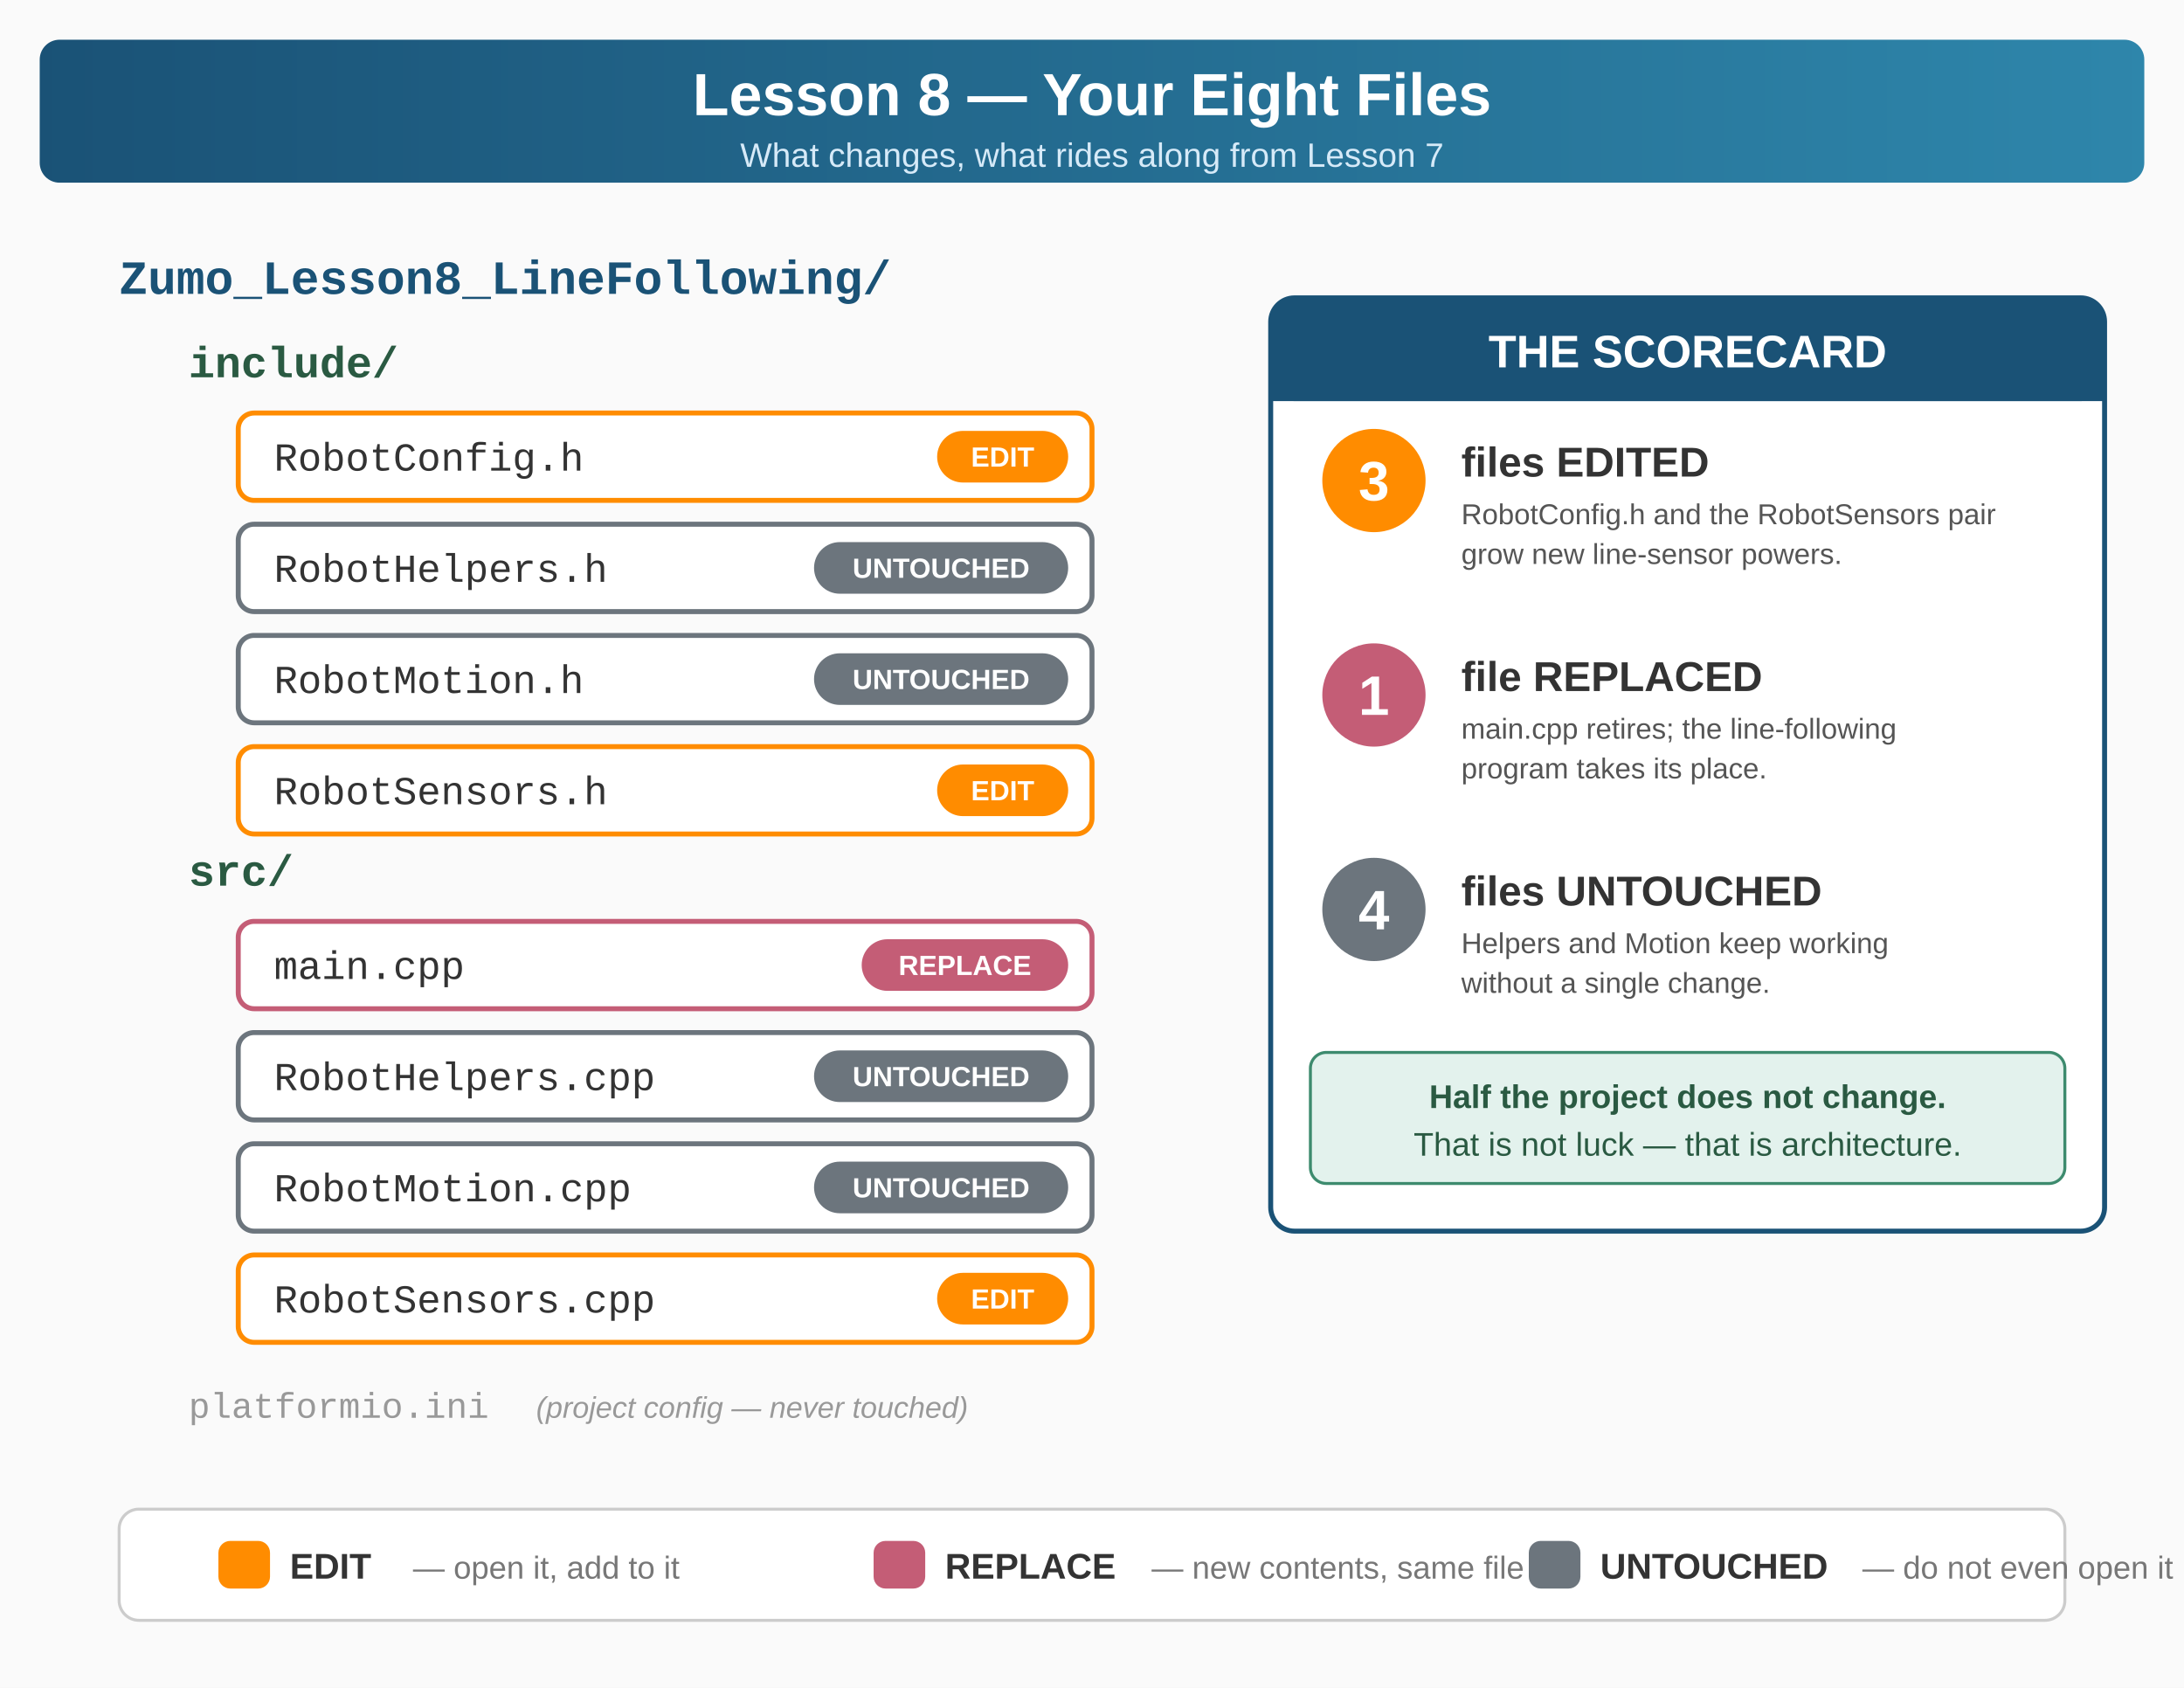
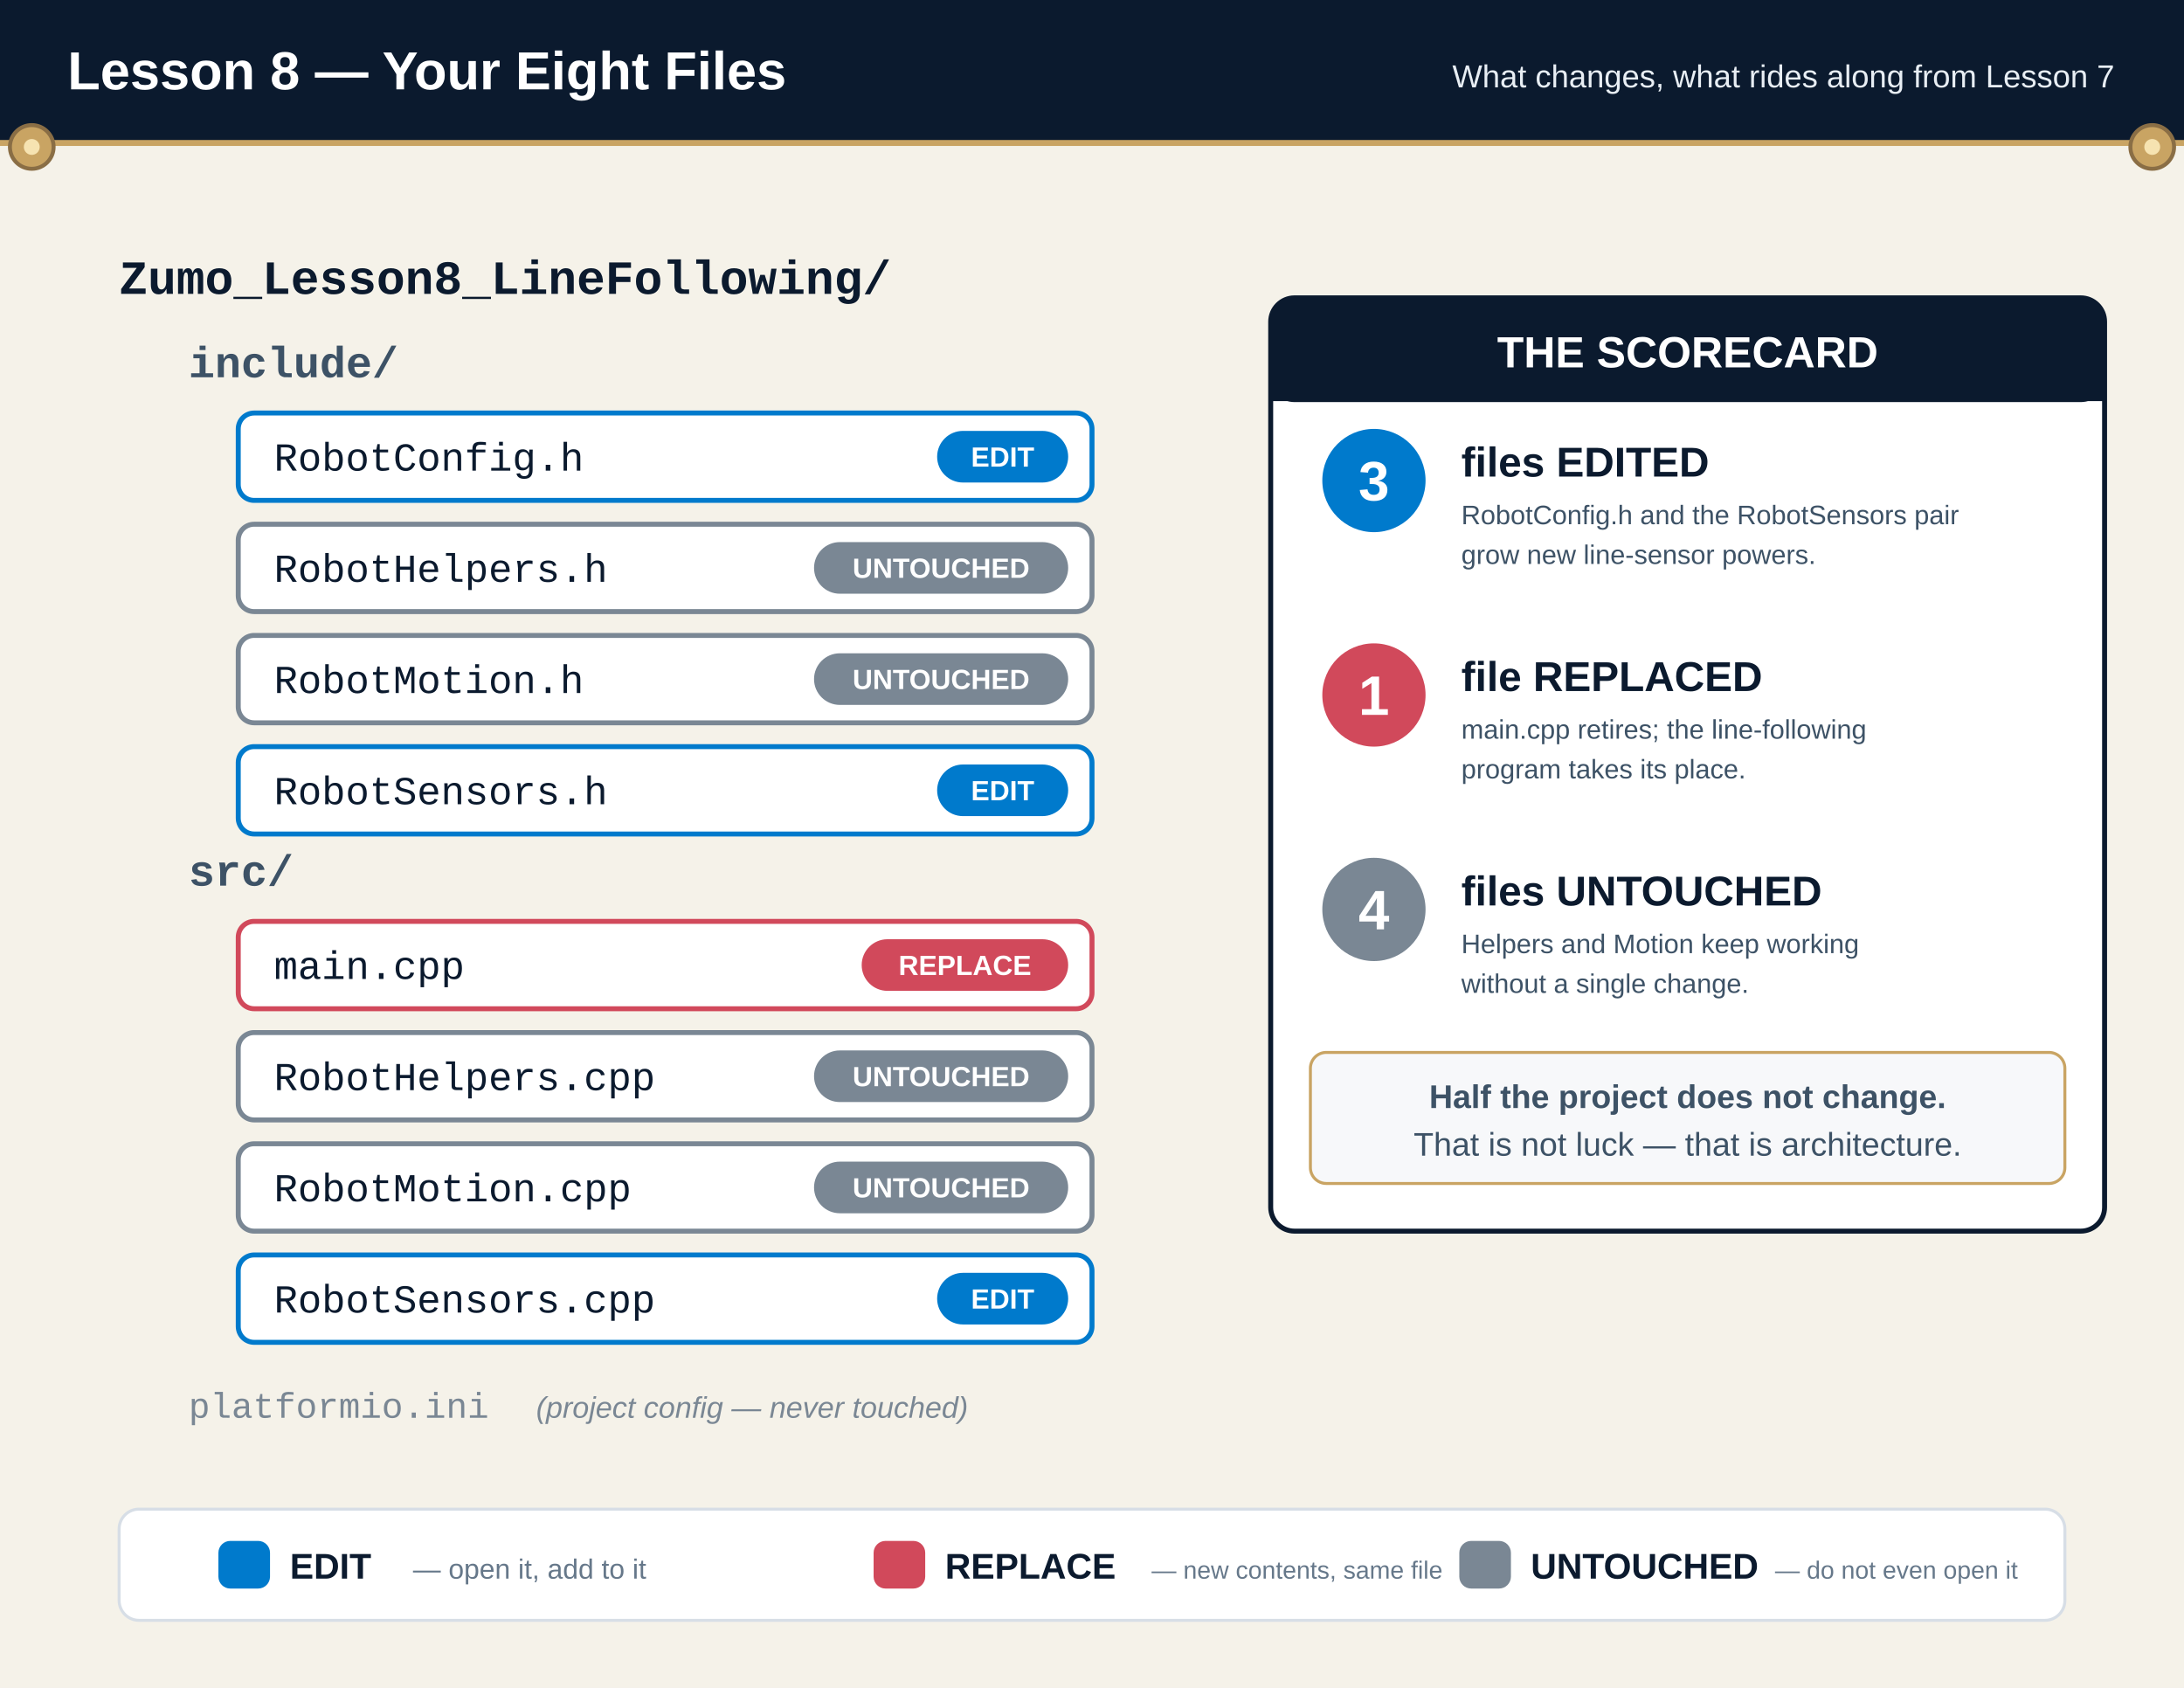
- <svg xmlns="http://www.w3.org/2000/svg" viewBox="0 0 1100 850" font-family="Segoe UI, Arial, sans-serif">
-   <defs>
-     <linearGradient id="band" x1="0" y1="0" x2="1" y2="0">
-       <stop offset="0" stop-color="#1a5276" />
-       <stop offset="1" stop-color="#2e86ab" />
-     </linearGradient>
-   </defs>
-   <rect x="0" y="0" width="1100" height="850" fill="#fafafa" />
-   <rect x="20" y="20" width="1060" height="72" rx="10" fill="url(#band)" />
-   <text x="550" y="58" text-anchor="middle" fill="#ffffff" font-size="30" font-weight="bold">Lesson 8 — Your Eight Files</text>
-   <text x="550" y="84" text-anchor="middle" fill="#d6eaf8" font-size="17">What changes, what rides along from Lesson 7</text>
-   <text x="60" y="148" font-family="Courier New, monospace" font-size="24" fill="#1a5276" font-weight="bold" text-anchor="start" textLength="400" lengthAdjust="spacingAndGlyphs">Zumo_Lesson8_LineFollowing/</text>
-   <text x="95" y="190" font-family="Courier New, monospace" font-size="22" fill="#2a5a42" font-weight="bold" text-anchor="start" textLength="110" lengthAdjust="spacingAndGlyphs">include/</text>
-   <rect x="120" y="208" width="430" height="44" rx="8" fill="#ffffff" stroke="#ff8c00" stroke-width="2.5" />
-   <text x="138" y="237" font-family="Courier New, monospace" font-size="20" fill="#333333" font-weight="normal" text-anchor="start" textLength="159" lengthAdjust="spacingAndGlyphs">RobotConfig.h</text>
-   <rect x="472" y="217" width="66" height="26" rx="13" fill="#ff8c00" />
-   <text x="505.0" y="235" text-anchor="middle" fill="#ffffff" font-size="14" font-weight="bold">EDIT</text>
-   <rect x="120" y="264" width="430" height="44" rx="8" fill="#ffffff" stroke="#6c757d" stroke-width="2.5" />
-   <text x="138" y="293" font-family="Courier New, monospace" font-size="20" fill="#333333" font-weight="normal" text-anchor="start" textLength="171" lengthAdjust="spacingAndGlyphs">RobotHelpers.h</text>
-   <rect x="410" y="273" width="128" height="26" rx="13" fill="#6c757d" />
-   <text x="474.0" y="291" text-anchor="middle" fill="#ffffff" font-size="14" font-weight="bold">UNTOUCHED</text>
-   <rect x="120" y="320" width="430" height="44" rx="8" fill="#ffffff" stroke="#6c757d" stroke-width="2.5" />
-   <text x="138" y="349" font-family="Courier New, monospace" font-size="20" fill="#333333" font-weight="normal" text-anchor="start" textLength="159" lengthAdjust="spacingAndGlyphs">RobotMotion.h</text>
-   <rect x="410" y="329" width="128" height="26" rx="13" fill="#6c757d" />
-   <text x="474.0" y="347" text-anchor="middle" fill="#ffffff" font-size="14" font-weight="bold">UNTOUCHED</text>
-   <rect x="120" y="376" width="430" height="44" rx="8" fill="#ffffff" stroke="#ff8c00" stroke-width="2.5" />
-   <text x="138" y="405" font-family="Courier New, monospace" font-size="20" fill="#333333" font-weight="normal" text-anchor="start" textLength="171" lengthAdjust="spacingAndGlyphs">RobotSensors.h</text>
-   <rect x="472" y="385" width="66" height="26" rx="13" fill="#ff8c00" />
-   <text x="505.0" y="403" text-anchor="middle" fill="#ffffff" font-size="14" font-weight="bold">EDIT</text>
-   <text x="95" y="446" font-family="Courier New, monospace" font-size="22" fill="#2a5a42" font-weight="bold" text-anchor="start" textLength="55" lengthAdjust="spacingAndGlyphs">src/</text>
-   <rect x="120" y="464" width="430" height="44" rx="8" fill="#ffffff" stroke="#c45d76" stroke-width="2.5" />
-   <text x="138" y="493" font-family="Courier New, monospace" font-size="20" fill="#333333" font-weight="normal" text-anchor="start" textLength="98" lengthAdjust="spacingAndGlyphs">main.cpp</text>
-   <rect x="434" y="473" width="104" height="26" rx="13" fill="#c45d76" />
-   <text x="486.0" y="491" text-anchor="middle" fill="#ffffff" font-size="14" font-weight="bold">REPLACE</text>
-   <rect x="120" y="520" width="430" height="44" rx="8" fill="#ffffff" stroke="#6c757d" stroke-width="2.5" />
-   <text x="138" y="549" font-family="Courier New, monospace" font-size="20" fill="#333333" font-weight="normal" text-anchor="start" textLength="195" lengthAdjust="spacingAndGlyphs">RobotHelpers.cpp</text>
-   <rect x="410" y="529" width="128" height="26" rx="13" fill="#6c757d" />
-   <text x="474.0" y="547" text-anchor="middle" fill="#ffffff" font-size="14" font-weight="bold">UNTOUCHED</text>
-   <rect x="120" y="576" width="430" height="44" rx="8" fill="#ffffff" stroke="#6c757d" stroke-width="2.5" />
-   <text x="138" y="605" font-family="Courier New, monospace" font-size="20" fill="#333333" font-weight="normal" text-anchor="start" textLength="183" lengthAdjust="spacingAndGlyphs">RobotMotion.cpp</text>
-   <rect x="410" y="585" width="128" height="26" rx="13" fill="#6c757d" />
-   <text x="474.0" y="603" text-anchor="middle" fill="#ffffff" font-size="14" font-weight="bold">UNTOUCHED</text>
-   <rect x="120" y="632" width="430" height="44" rx="8" fill="#ffffff" stroke="#ff8c00" stroke-width="2.5" />
-   <text x="138" y="661" font-family="Courier New, monospace" font-size="20" fill="#333333" font-weight="normal" text-anchor="start" textLength="195" lengthAdjust="spacingAndGlyphs">RobotSensors.cpp</text>
-   <rect x="472" y="641" width="66" height="26" rx="13" fill="#ff8c00" />
-   <text x="505.0" y="659" text-anchor="middle" fill="#ffffff" font-size="14" font-weight="bold">EDIT</text>
-   <text x="95" y="714" font-family="Courier New, monospace" font-size="18" fill="#999999" font-weight="normal" text-anchor="start" textLength="155" lengthAdjust="spacingAndGlyphs">platformio.ini</text>
-   <text x="270" y="714" font-size="15" fill="#999999" font-style="italic">(project config — never touched)</text>
-   <rect x="640" y="150" width="420" height="470" rx="12" fill="#ffffff" stroke="#1a5276" stroke-width="2.5" />
-   <rect x="640" y="150" width="420" height="52" rx="12" fill="#1a5276" />
-   <rect x="640" y="190" width="420" height="12" fill="#1a5276" />
-   <text x="850.0" y="185" text-anchor="middle" fill="#ffffff" font-size="23" font-weight="bold">THE SCORECARD</text>
-   <circle cx="692" cy="242" r="26" fill="#ff8c00" />
-   <text x="692" y="252" text-anchor="middle" fill="#ffffff" font-size="28" font-weight="bold">3</text>
-   <text x="736" y="240" font-size="21" font-weight="bold" fill="#333333">files EDITED</text>
-   <text x="736" y="264" font-size="14.5" fill="#555555">RobotConfig.h and the RobotSensors pair</text>
-   <text x="736" y="284" font-size="14.5" fill="#555555">grow new line-sensor powers.</text>
-   <circle cx="692" cy="350" r="26" fill="#c45d76" />
-   <text x="692" y="360" text-anchor="middle" fill="#ffffff" font-size="28" font-weight="bold">1</text>
-   <text x="736" y="348" font-size="21" font-weight="bold" fill="#333333">file REPLACED</text>
-   <text x="736" y="372" font-size="14.5" fill="#555555">main.cpp retires; the line-following</text>
-   <text x="736" y="392" font-size="14.5" fill="#555555">program takes its place.</text>
-   <circle cx="692" cy="458" r="26" fill="#6c757d" />
-   <text x="692" y="468" text-anchor="middle" fill="#ffffff" font-size="28" font-weight="bold">4</text>
-   <text x="736" y="456" font-size="21" font-weight="bold" fill="#333333">files UNTOUCHED</text>
-   <text x="736" y="480" font-size="14.5" fill="#555555">Helpers and Motion keep working</text>
-   <text x="736" y="500" font-size="14.5" fill="#555555">without a single change.</text>
-   <rect x="660" y="530" width="380" height="66" rx="8" fill="#e3f2ed" stroke="#3d8b6e" stroke-width="1.5" />
-   <text x="850.0" y="558" text-anchor="middle" font-size="16.5" fill="#2a5a42" font-weight="bold">Half the project does not change.</text>
-   <text x="850.0" y="582" text-anchor="middle" font-size="16.5" fill="#2a5a42">That is not luck — that is architecture.</text>
-   <rect x="60" y="760" width="980" height="56" rx="10" fill="#ffffff" stroke="#cccccc" stroke-width="1.5" />
-   <rect x="110" y="776" width="26" height="24" rx="6" fill="#ff8c00" />
-   <text x="146" y="795" font-size="18" font-weight="bold" fill="#333333">EDIT</text>
-   <text x="208" y="795" font-size="16" fill="#777777">— open it, add to it</text>
-   <rect x="440" y="776" width="26" height="24" rx="6" fill="#c45d76" />
-   <text x="476" y="795" font-size="18" font-weight="bold" fill="#333333">REPLACE</text>
-   <text x="580" y="795" font-size="16" fill="#777777">— new contents, same file</text>
-   <rect x="770" y="776" width="26" height="24" rx="6" fill="#6c757d" />
-   <text x="806" y="795" font-size="18" font-weight="bold" fill="#333333">UNTOUCHED</text>
-   <text x="938" y="795" font-size="16" fill="#777777">— do not even open it</text>
+ <svg xmlns="http://www.w3.org/2000/svg" viewBox="0 0 1100 850" font-family="Arial, Helvetica, sans-serif" width="1100" height="850">
+   <rect x="0" y="0" width="1100" height="850" fill="#F5F2E9" />
+   <rect x="0" y="0" width="1100" height="72" rx="0" fill="#0B1A2E" />
+   <line x1="0" y1="72" x2="1100" y2="72" stroke="#C9A463" stroke-width="3" />
+   <circle cx="1084" cy="74" r="11" fill="#C9A463" stroke="#8A6E45" stroke-width="2" />
+   <circle cx="1084" cy="74" r="4" fill="#F6E3B1" />
+   <circle cx="16" cy="74" r="11" fill="#C9A463" stroke="#8A6E45" stroke-width="2" />
+   <circle cx="16" cy="74" r="4" fill="#F6E3B1" />
+   <text x="34" y="45" text-anchor="start" fill="#FFFFFF" font-size="27" font-weight="bold" font-family="Arial, Helvetica, sans-serif">Lesson 8 — Your Eight Files</text>
+   <text x="1065" y="44" text-anchor="end" fill="#E8EEF4" font-size="16" font-family="Arial, Helvetica, sans-serif">What changes, what rides along from Lesson 7</text>
+   <text x="60" y="148" font-family="Courier New, monospace" font-size="24" fill="#0B1A2E" font-weight="bold" text-anchor="start">Zumo_Lesson8_LineFollowing/</text>
+   <text x="95" y="190" font-family="Courier New, monospace" font-size="22" fill="#3D5266" font-weight="bold" text-anchor="start">include/</text>
+   <rect x="120" y="208" width="430" height="44" rx="8" fill="#FFFFFF" stroke="#007ACC" stroke-width="2.5" />
+   <text x="138" y="237" font-family="Courier New, monospace" font-size="20" fill="#0B1A2E" font-weight="normal" text-anchor="start">RobotConfig.h</text>
+   <rect x="472" y="217" width="66" height="26" rx="13" fill="#007ACC" />
+   <text x="505.0" y="235" text-anchor="middle" fill="#FFFFFF" font-size="14" font-weight="bold" font-family="Arial, Helvetica, sans-serif">EDIT</text>
+   <rect x="120" y="264" width="430" height="44" rx="8" fill="#FFFFFF" stroke="#7A8794" stroke-width="2.5" />
+   <text x="138" y="293" font-family="Courier New, monospace" font-size="20" fill="#0B1A2E" font-weight="normal" text-anchor="start">RobotHelpers.h</text>
+   <rect x="410" y="273" width="128" height="26" rx="13" fill="#7A8794" />
+   <text x="474.0" y="291" text-anchor="middle" fill="#FFFFFF" font-size="14" font-weight="bold" font-family="Arial, Helvetica, sans-serif">UNTOUCHED</text>
+   <rect x="120" y="320" width="430" height="44" rx="8" fill="#FFFFFF" stroke="#7A8794" stroke-width="2.5" />
+   <text x="138" y="349" font-family="Courier New, monospace" font-size="20" fill="#0B1A2E" font-weight="normal" text-anchor="start">RobotMotion.h</text>
+   <rect x="410" y="329" width="128" height="26" rx="13" fill="#7A8794" />
+   <text x="474.0" y="347" text-anchor="middle" fill="#FFFFFF" font-size="14" font-weight="bold" font-family="Arial, Helvetica, sans-serif">UNTOUCHED</text>
+   <rect x="120" y="376" width="430" height="44" rx="8" fill="#FFFFFF" stroke="#007ACC" stroke-width="2.5" />
+   <text x="138" y="405" font-family="Courier New, monospace" font-size="20" fill="#0B1A2E" font-weight="normal" text-anchor="start">RobotSensors.h</text>
+   <rect x="472" y="385" width="66" height="26" rx="13" fill="#007ACC" />
+   <text x="505.0" y="403" text-anchor="middle" fill="#FFFFFF" font-size="14" font-weight="bold" font-family="Arial, Helvetica, sans-serif">EDIT</text>
+   <text x="95" y="446" font-family="Courier New, monospace" font-size="22" fill="#3D5266" font-weight="bold" text-anchor="start">src/</text>
+   <rect x="120" y="464" width="430" height="44" rx="8" fill="#FFFFFF" stroke="#D1495B" stroke-width="2.5" />
+   <text x="138" y="493" font-family="Courier New, monospace" font-size="20" fill="#0B1A2E" font-weight="normal" text-anchor="start">main.cpp</text>
+   <rect x="434" y="473" width="104" height="26" rx="13" fill="#D1495B" />
+   <text x="486.0" y="491" text-anchor="middle" fill="#FFFFFF" font-size="14" font-weight="bold" font-family="Arial, Helvetica, sans-serif">REPLACE</text>
+   <rect x="120" y="520" width="430" height="44" rx="8" fill="#FFFFFF" stroke="#7A8794" stroke-width="2.5" />
+   <text x="138" y="549" font-family="Courier New, monospace" font-size="20" fill="#0B1A2E" font-weight="normal" text-anchor="start">RobotHelpers.cpp</text>
+   <rect x="410" y="529" width="128" height="26" rx="13" fill="#7A8794" />
+   <text x="474.0" y="547" text-anchor="middle" fill="#FFFFFF" font-size="14" font-weight="bold" font-family="Arial, Helvetica, sans-serif">UNTOUCHED</text>
+   <rect x="120" y="576" width="430" height="44" rx="8" fill="#FFFFFF" stroke="#7A8794" stroke-width="2.5" />
+   <text x="138" y="605" font-family="Courier New, monospace" font-size="20" fill="#0B1A2E" font-weight="normal" text-anchor="start">RobotMotion.cpp</text>
+   <rect x="410" y="585" width="128" height="26" rx="13" fill="#7A8794" />
+   <text x="474.0" y="603" text-anchor="middle" fill="#FFFFFF" font-size="14" font-weight="bold" font-family="Arial, Helvetica, sans-serif">UNTOUCHED</text>
+   <rect x="120" y="632" width="430" height="44" rx="8" fill="#FFFFFF" stroke="#007ACC" stroke-width="2.5" />
+   <text x="138" y="661" font-family="Courier New, monospace" font-size="20" fill="#0B1A2E" font-weight="normal" text-anchor="start">RobotSensors.cpp</text>
+   <rect x="472" y="641" width="66" height="26" rx="13" fill="#007ACC" />
+   <text x="505.0" y="659" text-anchor="middle" fill="#FFFFFF" font-size="14" font-weight="bold" font-family="Arial, Helvetica, sans-serif">EDIT</text>
+   <text x="95" y="714" font-family="Courier New, monospace" font-size="18" fill="#7A8794" font-weight="normal" text-anchor="start">platformio.ini</text>
+   <text x="270" y="714" font-size="15" fill="#7A8794" font-style="italic" font-family="Arial, Helvetica, sans-serif">(project config — never touched)</text>
+   <rect x="640" y="150" width="420" height="470" rx="12" fill="#FFFFFF" stroke="#0B1A2E" stroke-width="2.5" />
+   <rect x="640" y="150" width="420" height="52" rx="12" fill="#0B1A2E" stroke="#0B1A2E" />
+   <rect x="640" y="190" width="420" height="12" fill="#0B1A2E" />
+   <text x="850.0" y="185" text-anchor="middle" fill="#FFFFFF" font-size="22" font-weight="bold" font-family="Arial, Helvetica, sans-serif">THE SCORECARD</text>
+   <circle cx="692" cy="242" r="26" fill="#007ACC" />
+   <text x="692" y="252" text-anchor="middle" fill="#FFFFFF" font-size="28" font-weight="bold" font-family="Arial, Helvetica, sans-serif">3</text>
+   <text x="736" y="240" font-size="21" font-weight="bold" fill="#0B1A2E" font-family="Arial, Helvetica, sans-serif">files EDITED</text>
+   <text x="736" y="264" font-size="13.5" fill="#3D5266" font-family="Arial, Helvetica, sans-serif">RobotConfig.h and the RobotSensors pair</text>
+   <text x="736" y="284" font-size="13.5" fill="#3D5266" font-family="Arial, Helvetica, sans-serif">grow new line-sensor powers.</text>
+   <circle cx="692" cy="350" r="26" fill="#D1495B" />
+   <text x="692" y="360" text-anchor="middle" fill="#FFFFFF" font-size="28" font-weight="bold" font-family="Arial, Helvetica, sans-serif">1</text>
+   <text x="736" y="348" font-size="21" font-weight="bold" fill="#0B1A2E" font-family="Arial, Helvetica, sans-serif">file REPLACED</text>
+   <text x="736" y="372" font-size="13.5" fill="#3D5266" font-family="Arial, Helvetica, sans-serif">main.cpp retires; the line-following</text>
+   <text x="736" y="392" font-size="13.5" fill="#3D5266" font-family="Arial, Helvetica, sans-serif">program takes its place.</text>
+   <circle cx="692" cy="458" r="26" fill="#7A8794" />
+   <text x="692" y="468" text-anchor="middle" fill="#FFFFFF" font-size="28" font-weight="bold" font-family="Arial, Helvetica, sans-serif">4</text>
+   <text x="736" y="456" font-size="21" font-weight="bold" fill="#0B1A2E" font-family="Arial, Helvetica, sans-serif">files UNTOUCHED</text>
+   <text x="736" y="480" font-size="13.5" fill="#3D5266" font-family="Arial, Helvetica, sans-serif">Helpers and Motion keep working</text>
+   <text x="736" y="500" font-size="13.5" fill="#3D5266" font-family="Arial, Helvetica, sans-serif">without a single change.</text>
+   <rect x="660" y="530" width="380" height="66" rx="8" fill="#F7F8FA" stroke="#C9A463" stroke-width="1.5" />
+   <text x="850.0" y="558" text-anchor="middle" font-size="16.5" fill="#3D5266" font-weight="bold" font-family="Arial, Helvetica, sans-serif">Half the project does not change.</text>
+   <text x="850.0" y="582" text-anchor="middle" font-size="16.5" fill="#3D5266" font-family="Arial, Helvetica, sans-serif">That is not luck — that is architecture.</text>
+   <rect x="60" y="760" width="980" height="56" rx="10" fill="#FFFFFF" stroke="#D7DEE6" stroke-width="1.5" />
+   <rect x="110" y="776" width="26" height="24" rx="6" fill="#007ACC" />
+   <text x="146" y="795" font-size="18" font-weight="bold" fill="#0B1A2E" font-family="Arial, Helvetica, sans-serif">EDIT</text>
+   <text x="208" y="795" font-size="14" fill="#66788A" font-family="Arial, Helvetica, sans-serif">— open it, add to it</text>
+   <rect x="440" y="776" width="26" height="24" rx="6" fill="#D1495B" />
+   <text x="476" y="795" font-size="18" font-weight="bold" fill="#0B1A2E" font-family="Arial, Helvetica, sans-serif">REPLACE</text>
+   <text x="580" y="795" font-size="12.5" fill="#66788A" font-family="Arial, Helvetica, sans-serif">— new contents, same file</text>
+   <rect x="735" y="776" width="26" height="24" rx="6" fill="#7A8794" />
+   <text x="771" y="795" font-size="18" font-weight="bold" fill="#0B1A2E" font-family="Arial, Helvetica, sans-serif">UNTOUCHED</text>
+   <text x="894" y="795" font-size="12.5" fill="#66788A" font-family="Arial, Helvetica, sans-serif">— do not even open it</text>
</svg>
